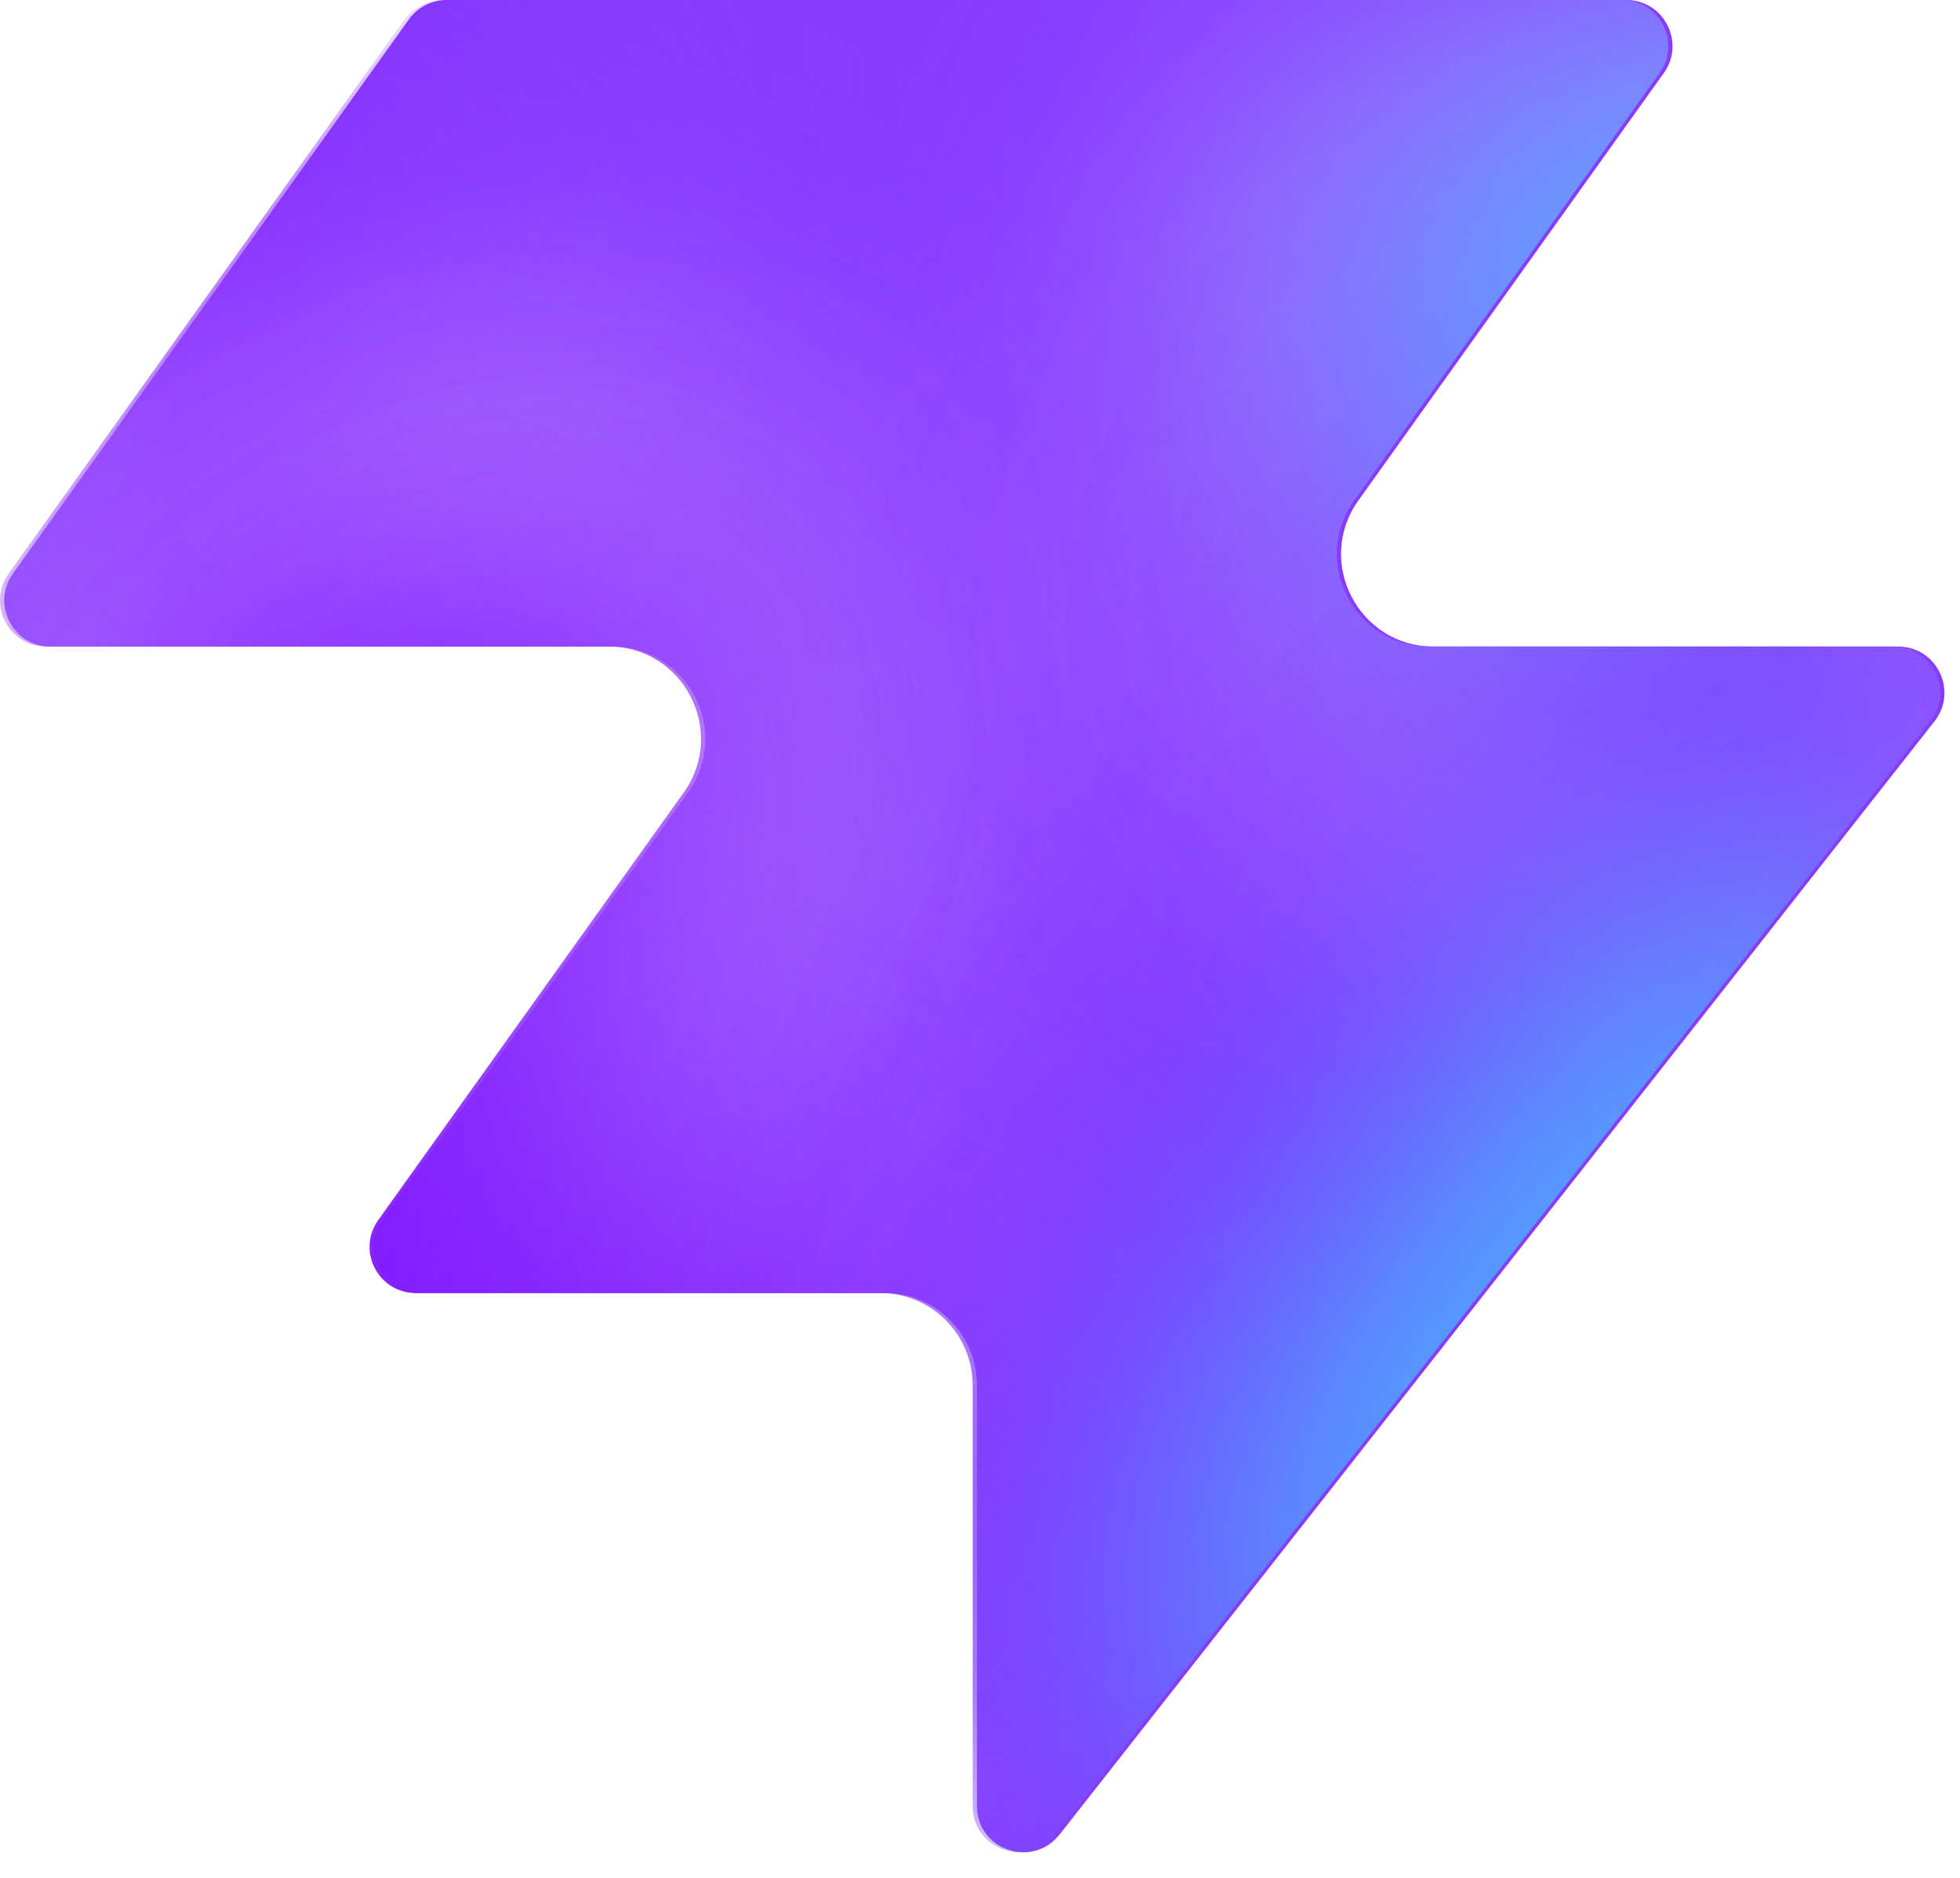
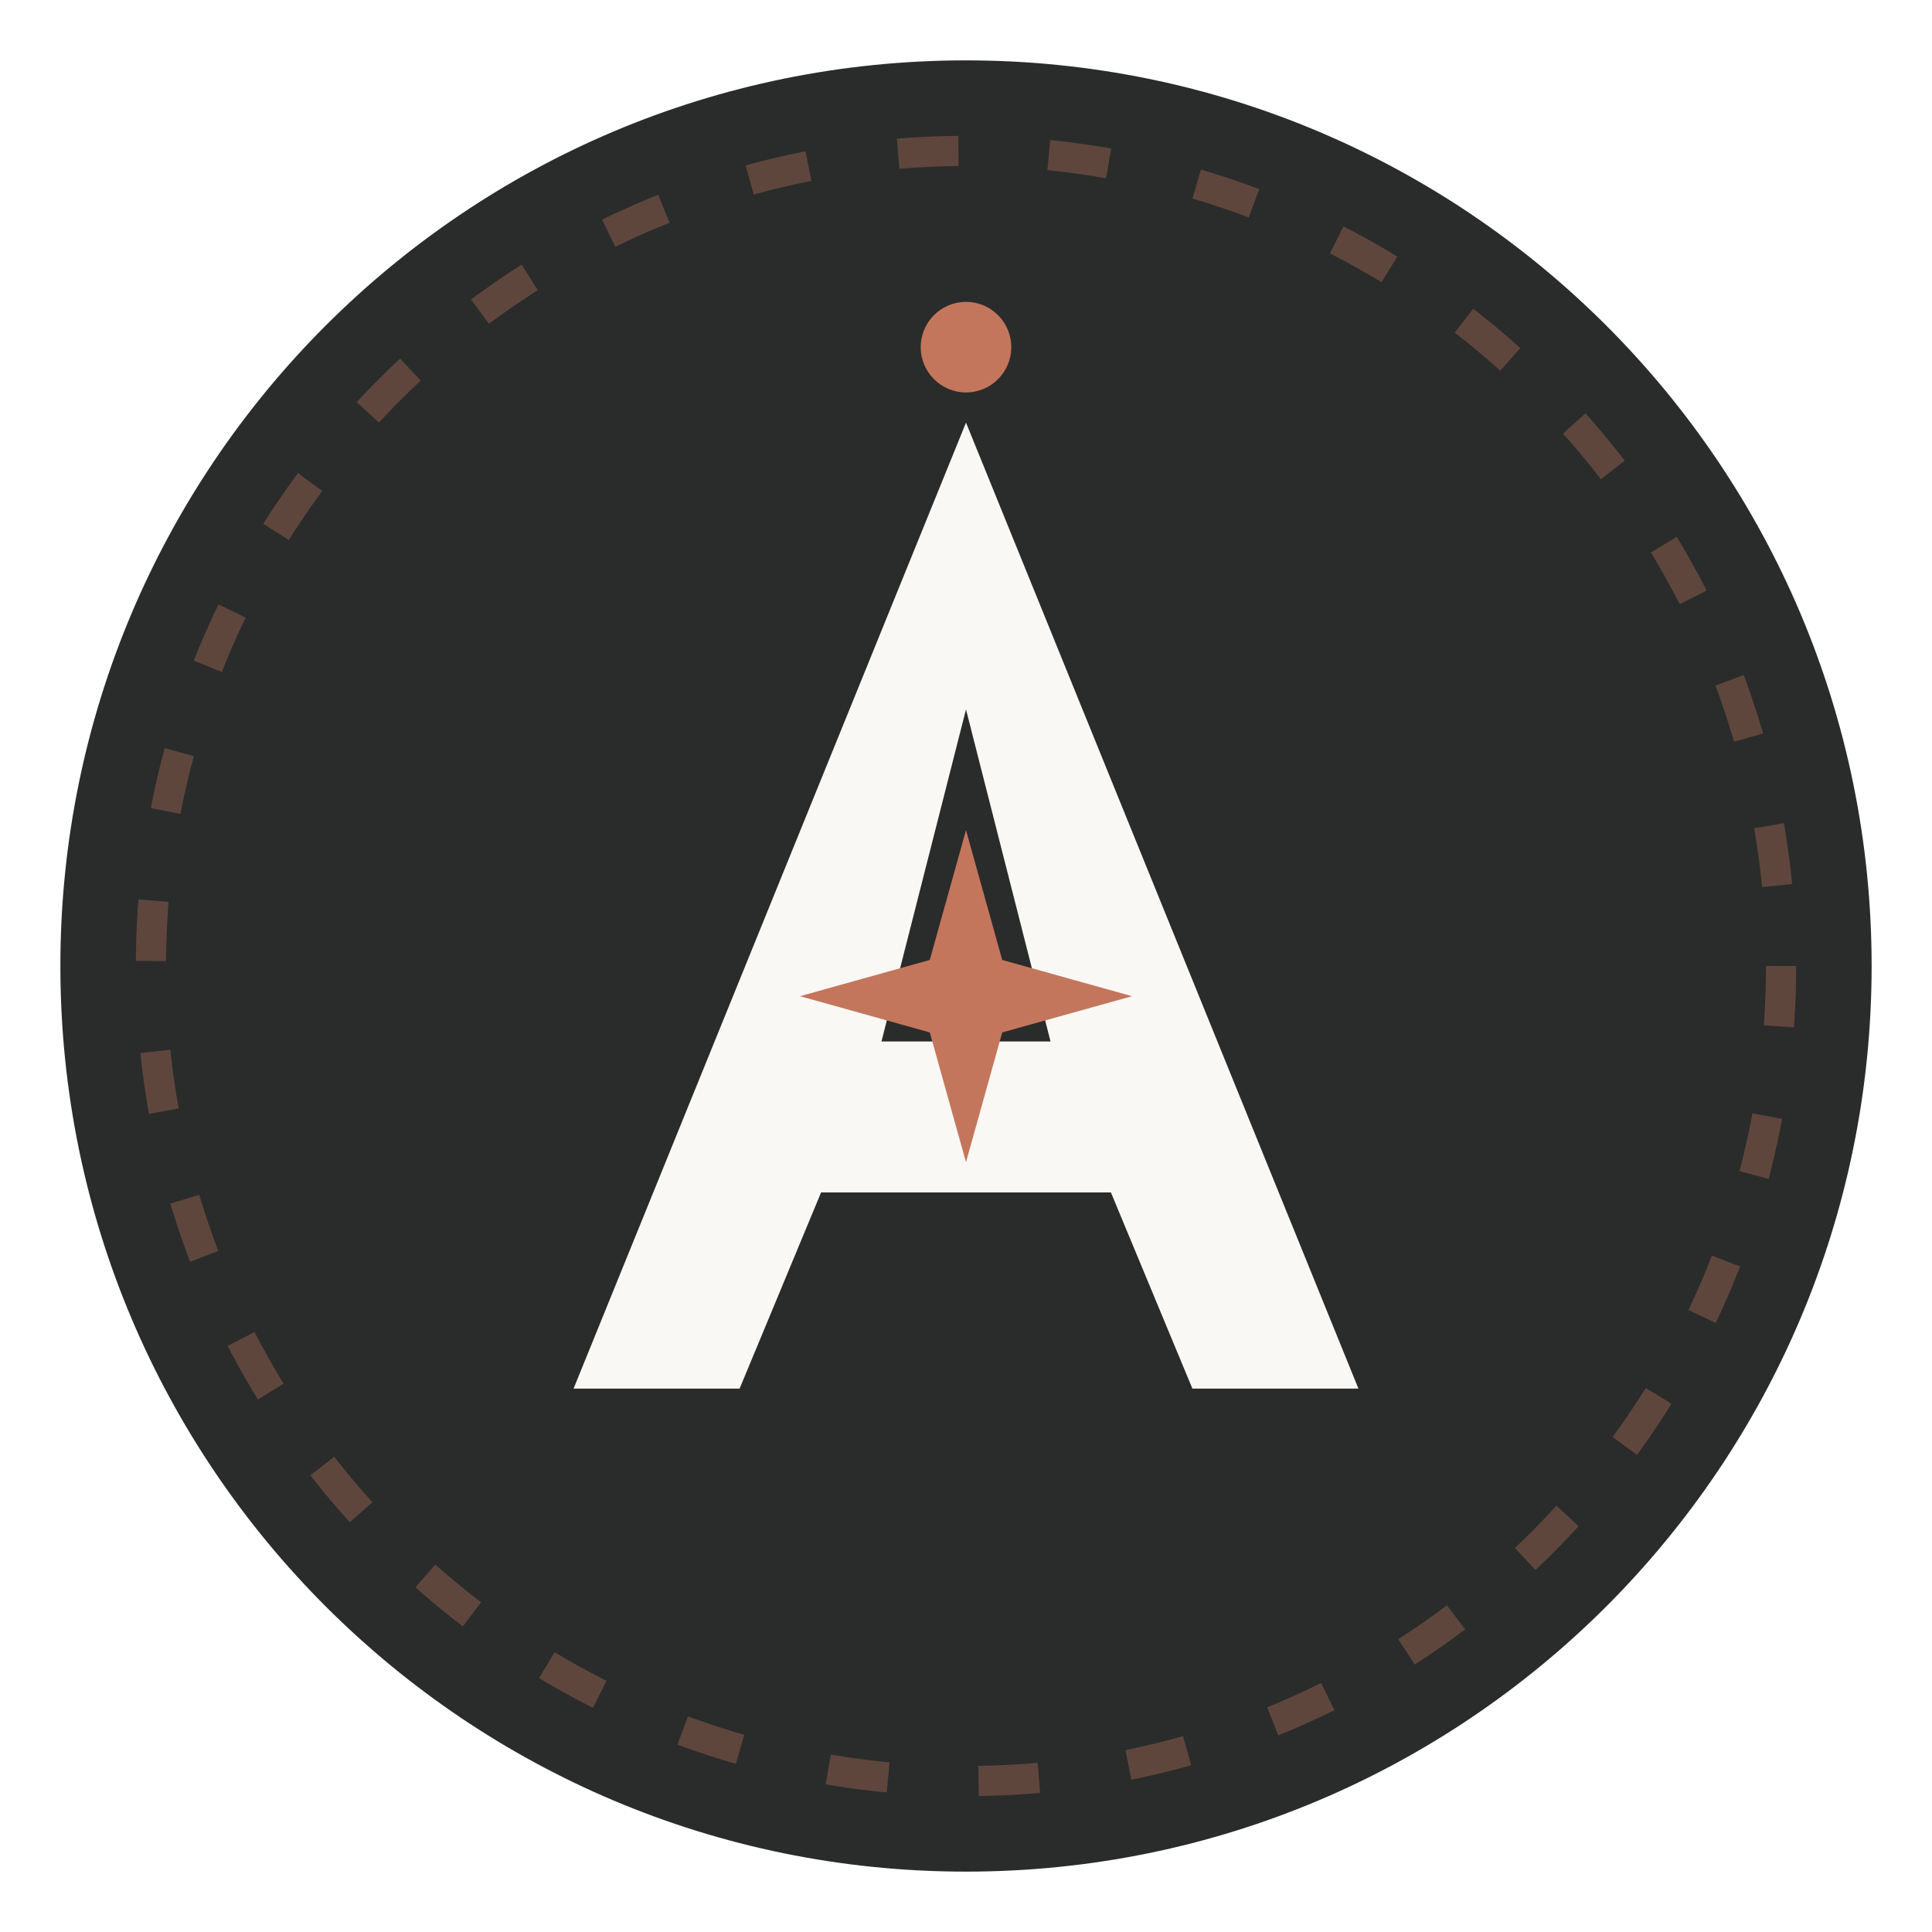
- <svg xmlns="http://www.w3.org/2000/svg" width="48" height="46" fill="none" viewBox="0 0 48 46">
-   <path fill="#863bff" d="M25.946 44.938c-.664.845-2.021.375-2.021-.698V33.937a2.26 2.26 0 0 0-2.262-2.262H10.287c-.92 0-1.456-1.04-.92-1.788l7.48-10.471c1.07-1.497 0-3.578-1.842-3.578H1.237c-.92 0-1.456-1.04-.92-1.788L10.013.474c.214-.297.556-.474.92-.474h28.894c.92 0 1.456 1.04.92 1.788l-7.48 10.471c-1.07 1.498 0 3.579 1.842 3.579h11.377c.943 0 1.473 1.088.89 1.83L25.947 44.94z" style="fill:#863bff;fill:color(display-p3 .525 .23 1);fill-opacity:1" />
-   <mask id="a" width="48" height="46" x="0" y="0" maskUnits="userSpaceOnUse" style="mask-type:alpha">
-     <path fill="#000" d="M25.842 44.938c-.664.844-2.021.375-2.021-.698V33.937a2.26 2.26 0 0 0-2.262-2.262H10.183c-.92 0-1.456-1.04-.92-1.788l7.48-10.471c1.07-1.498 0-3.579-1.842-3.579H1.133c-.92 0-1.456-1.04-.92-1.787L9.91.473c.214-.297.556-.474.92-.474h28.894c.92 0 1.456 1.04.92 1.788l-7.48 10.471c-1.07 1.498 0 3.578 1.842 3.578h11.377c.943 0 1.473 1.088.89 1.832L25.843 44.94z" style="fill:#000;fill-opacity:1" />
-   </mask>
-   <g mask="url(#a)">
-     <g filter="url(#b)">
-       <ellipse cx="5.508" cy="14.704" fill="#ede6ff" rx="5.508" ry="14.704" style="fill:#ede6ff;fill:color(display-p3 .927 .903 1);fill-opacity:1" transform="matrix(.00324 1 1 -.00324 -4.47 31.516)" />
-     </g>
-     <g filter="url(#c)">
-       <ellipse cx="10.399" cy="29.851" fill="#ede6ff" rx="10.399" ry="29.851" style="fill:#ede6ff;fill:color(display-p3 .927 .903 1);fill-opacity:1" transform="matrix(.00324 1 1 -.00324 -39.328 7.883)" />
-     </g>
-     <g filter="url(#d)">
-       <ellipse cx="5.508" cy="30.487" fill="#7e14ff" rx="5.508" ry="30.487" style="fill:#7e14ff;fill:color(display-p3 .492 .077 1);fill-opacity:1" transform="rotate(89.814 -25.913 -14.639)scale(1 -1)" />
-     </g>
-     <g filter="url(#e)">
-       <ellipse cx="5.508" cy="30.599" fill="#7e14ff" rx="5.508" ry="30.599" style="fill:#7e14ff;fill:color(display-p3 .492 .077 1);fill-opacity:1" transform="rotate(89.814 -32.644 -3.334)scale(1 -1)" />
-     </g>
-     <g filter="url(#f)">
-       <ellipse cx="5.508" cy="30.599" fill="#7e14ff" rx="5.508" ry="30.599" style="fill:#7e14ff;fill:color(display-p3 .492 .077 1);fill-opacity:1" transform="matrix(.00324 1 1 -.00324 -34.34 30.47)" />
-     </g>
-     <g filter="url(#g)">
-       <ellipse cx="14.072" cy="22.078" fill="#ede6ff" rx="14.072" ry="22.078" style="fill:#ede6ff;fill:color(display-p3 .927 .903 1);fill-opacity:1" transform="rotate(93.35 24.506 48.493)scale(-1 1)" />
-     </g>
-     <g filter="url(#h)">
-       <ellipse cx="3.47" cy="21.501" fill="#7e14ff" rx="3.47" ry="21.501" style="fill:#7e14ff;fill:color(display-p3 .492 .077 1);fill-opacity:1" transform="rotate(89.009 28.708 47.59)scale(-1 1)" />
-     </g>
-     <g filter="url(#i)">
-       <ellipse cx="3.47" cy="21.501" fill="#7e14ff" rx="3.47" ry="21.501" style="fill:#7e14ff;fill:color(display-p3 .492 .077 1);fill-opacity:1" transform="rotate(89.009 28.708 47.59)scale(-1 1)" />
-     </g>
-     <g filter="url(#j)">
-       <ellipse cx=".387" cy="8.972" fill="#7e14ff" rx="4.407" ry="29.108" style="fill:#7e14ff;fill:color(display-p3 .492 .077 1);fill-opacity:1" transform="rotate(39.51 .387 8.972)" />
-     </g>
-     <g filter="url(#k)">
-       <ellipse cx="47.523" cy="-6.092" fill="#7e14ff" rx="4.407" ry="29.108" style="fill:#7e14ff;fill:color(display-p3 .492 .077 1);fill-opacity:1" transform="rotate(37.892 47.523 -6.092)" />
-     </g>
-     <g filter="url(#l)">
-       <ellipse cx="41.412" cy="6.333" fill="#47bfff" rx="5.971" ry="9.665" style="fill:#47bfff;fill:color(display-p3 .28 .748 1);fill-opacity:1" transform="rotate(37.892 41.412 6.333)" />
-     </g>
-     <g filter="url(#m)">
-       <ellipse cx="-1.879" cy="38.332" fill="#7e14ff" rx="4.407" ry="29.108" style="fill:#7e14ff;fill:color(display-p3 .492 .077 1);fill-opacity:1" transform="rotate(37.892 -1.88 38.332)" />
-     </g>
-     <g filter="url(#n)">
-       <ellipse cx="-1.879" cy="38.332" fill="#7e14ff" rx="4.407" ry="29.108" style="fill:#7e14ff;fill:color(display-p3 .492 .077 1);fill-opacity:1" transform="rotate(37.892 -1.88 38.332)" />
-     </g>
-     <g filter="url(#o)">
-       <ellipse cx="35.651" cy="29.907" fill="#7e14ff" rx="4.407" ry="29.108" style="fill:#7e14ff;fill:color(display-p3 .492 .077 1);fill-opacity:1" transform="rotate(37.892 35.651 29.907)" />
-     </g>
-     <g filter="url(#p)">
-       <ellipse cx="38.418" cy="32.4" fill="#47bfff" rx="5.971" ry="15.297" style="fill:#47bfff;fill:color(display-p3 .28 .748 1);fill-opacity:1" transform="rotate(37.892 38.418 32.4)" />
-     </g>
-   </g>
-   <defs>
-     <filter id="b" width="60.045" height="41.654" x="-19.77" y="16.149" color-interpolation-filters="sRGB" filterUnits="userSpaceOnUse">
-       <feFlood flood-opacity="0" result="BackgroundImageFix" />
-       <feBlend in="SourceGraphic" in2="BackgroundImageFix" result="shape" />
-       <feGaussianBlur result="effect1_foregroundBlur_2002_17158" stdDeviation="7.659" />
-     </filter>
-     <filter id="c" width="90.34" height="51.437" x="-54.613" y="-7.533" color-interpolation-filters="sRGB" filterUnits="userSpaceOnUse">
-       <feFlood flood-opacity="0" result="BackgroundImageFix" />
-       <feBlend in="SourceGraphic" in2="BackgroundImageFix" result="shape" />
-       <feGaussianBlur result="effect1_foregroundBlur_2002_17158" stdDeviation="7.659" />
-     </filter>
-     <filter id="d" width="79.355" height="29.4" x="-49.64" y="2.03" color-interpolation-filters="sRGB" filterUnits="userSpaceOnUse">
-       <feFlood flood-opacity="0" result="BackgroundImageFix" />
-       <feBlend in="SourceGraphic" in2="BackgroundImageFix" result="shape" />
-       <feGaussianBlur result="effect1_foregroundBlur_2002_17158" stdDeviation="4.596" />
-     </filter>
-     <filter id="e" width="79.579" height="29.4" x="-45.045" y="20.029" color-interpolation-filters="sRGB" filterUnits="userSpaceOnUse">
-       <feFlood flood-opacity="0" result="BackgroundImageFix" />
-       <feBlend in="SourceGraphic" in2="BackgroundImageFix" result="shape" />
-       <feGaussianBlur result="effect1_foregroundBlur_2002_17158" stdDeviation="4.596" />
-     </filter>
-     <filter id="f" width="79.579" height="29.4" x="-43.513" y="21.178" color-interpolation-filters="sRGB" filterUnits="userSpaceOnUse">
-       <feFlood flood-opacity="0" result="BackgroundImageFix" />
-       <feBlend in="SourceGraphic" in2="BackgroundImageFix" result="shape" />
-       <feGaussianBlur result="effect1_foregroundBlur_2002_17158" stdDeviation="4.596" />
-     </filter>
-     <filter id="g" width="74.749" height="58.852" x="15.756" y="-17.901" color-interpolation-filters="sRGB" filterUnits="userSpaceOnUse">
-       <feFlood flood-opacity="0" result="BackgroundImageFix" />
-       <feBlend in="SourceGraphic" in2="BackgroundImageFix" result="shape" />
-       <feGaussianBlur result="effect1_foregroundBlur_2002_17158" stdDeviation="7.659" />
-     </filter>
-     <filter id="h" width="61.377" height="25.362" x="23.548" y="2.284" color-interpolation-filters="sRGB" filterUnits="userSpaceOnUse">
-       <feFlood flood-opacity="0" result="BackgroundImageFix" />
-       <feBlend in="SourceGraphic" in2="BackgroundImageFix" result="shape" />
-       <feGaussianBlur result="effect1_foregroundBlur_2002_17158" stdDeviation="4.596" />
-     </filter>
-     <filter id="i" width="61.377" height="25.362" x="23.548" y="2.284" color-interpolation-filters="sRGB" filterUnits="userSpaceOnUse">
-       <feFlood flood-opacity="0" result="BackgroundImageFix" />
-       <feBlend in="SourceGraphic" in2="BackgroundImageFix" result="shape" />
-       <feGaussianBlur result="effect1_foregroundBlur_2002_17158" stdDeviation="4.596" />
-     </filter>
-     <filter id="j" width="56.045" height="63.649" x="-27.636" y="-22.853" color-interpolation-filters="sRGB" filterUnits="userSpaceOnUse">
-       <feFlood flood-opacity="0" result="BackgroundImageFix" />
-       <feBlend in="SourceGraphic" in2="BackgroundImageFix" result="shape" />
-       <feGaussianBlur result="effect1_foregroundBlur_2002_17158" stdDeviation="4.596" />
-     </filter>
-     <filter id="k" width="54.814" height="64.646" x="20.116" y="-38.415" color-interpolation-filters="sRGB" filterUnits="userSpaceOnUse">
-       <feFlood flood-opacity="0" result="BackgroundImageFix" />
-       <feBlend in="SourceGraphic" in2="BackgroundImageFix" result="shape" />
-       <feGaussianBlur result="effect1_foregroundBlur_2002_17158" stdDeviation="4.596" />
-     </filter>
-     <filter id="l" width="33.541" height="35.313" x="24.641" y="-11.323" color-interpolation-filters="sRGB" filterUnits="userSpaceOnUse">
-       <feFlood flood-opacity="0" result="BackgroundImageFix" />
-       <feBlend in="SourceGraphic" in2="BackgroundImageFix" result="shape" />
-       <feGaussianBlur result="effect1_foregroundBlur_2002_17158" stdDeviation="4.596" />
-     </filter>
-     <filter id="m" width="54.814" height="64.646" x="-29.286" y="6.009" color-interpolation-filters="sRGB" filterUnits="userSpaceOnUse">
-       <feFlood flood-opacity="0" result="BackgroundImageFix" />
-       <feBlend in="SourceGraphic" in2="BackgroundImageFix" result="shape" />
-       <feGaussianBlur result="effect1_foregroundBlur_2002_17158" stdDeviation="4.596" />
-     </filter>
-     <filter id="n" width="54.814" height="64.646" x="-29.286" y="6.009" color-interpolation-filters="sRGB" filterUnits="userSpaceOnUse">
-       <feFlood flood-opacity="0" result="BackgroundImageFix" />
-       <feBlend in="SourceGraphic" in2="BackgroundImageFix" result="shape" />
-       <feGaussianBlur result="effect1_foregroundBlur_2002_17158" stdDeviation="4.596" />
-     </filter>
-     <filter id="o" width="54.814" height="64.646" x="8.244" y="-2.416" color-interpolation-filters="sRGB" filterUnits="userSpaceOnUse">
-       <feFlood flood-opacity="0" result="BackgroundImageFix" />
-       <feBlend in="SourceGraphic" in2="BackgroundImageFix" result="shape" />
-       <feGaussianBlur result="effect1_foregroundBlur_2002_17158" stdDeviation="4.596" />
-     </filter>
-     <filter id="p" width="39.409" height="43.623" x="18.713" y="10.588" color-interpolation-filters="sRGB" filterUnits="userSpaceOnUse">
-       <feFlood flood-opacity="0" result="BackgroundImageFix" />
-       <feBlend in="SourceGraphic" in2="BackgroundImageFix" result="shape" />
-       <feGaussianBlur result="effect1_foregroundBlur_2002_17158" stdDeviation="4.596" />
-     </filter>
-   </defs>
+ <svg xmlns="http://www.w3.org/2000/svg" viewBox="0 0 64 64" fill="none">
+   <circle cx="32" cy="32" r="30" fill="#2A2C2B" />
+   <circle cx="32" cy="32" r="27" stroke="#C4765D" stroke-width="1" stroke-opacity="0.35" stroke-dasharray="2 3" />
+   <path d="M32 14L45 46H39.5L36.8 39.5H27.2L24.5 46H19L32 14Z" fill="#F9F8F4" />
+   <polygon points="32,23.5 29.2,34.5 34.8,34.5" fill="#2A2C2B" />
+   <path d="M32 27.5L33.2 31.8L37.5 33L33.2 34.2L32 38.5L30.8 34.2L26.5 33L30.8 31.8Z" fill="#C4765D" />
+   <circle cx="32" cy="11.5" r="1.5" fill="#C4765D" />
</svg>
